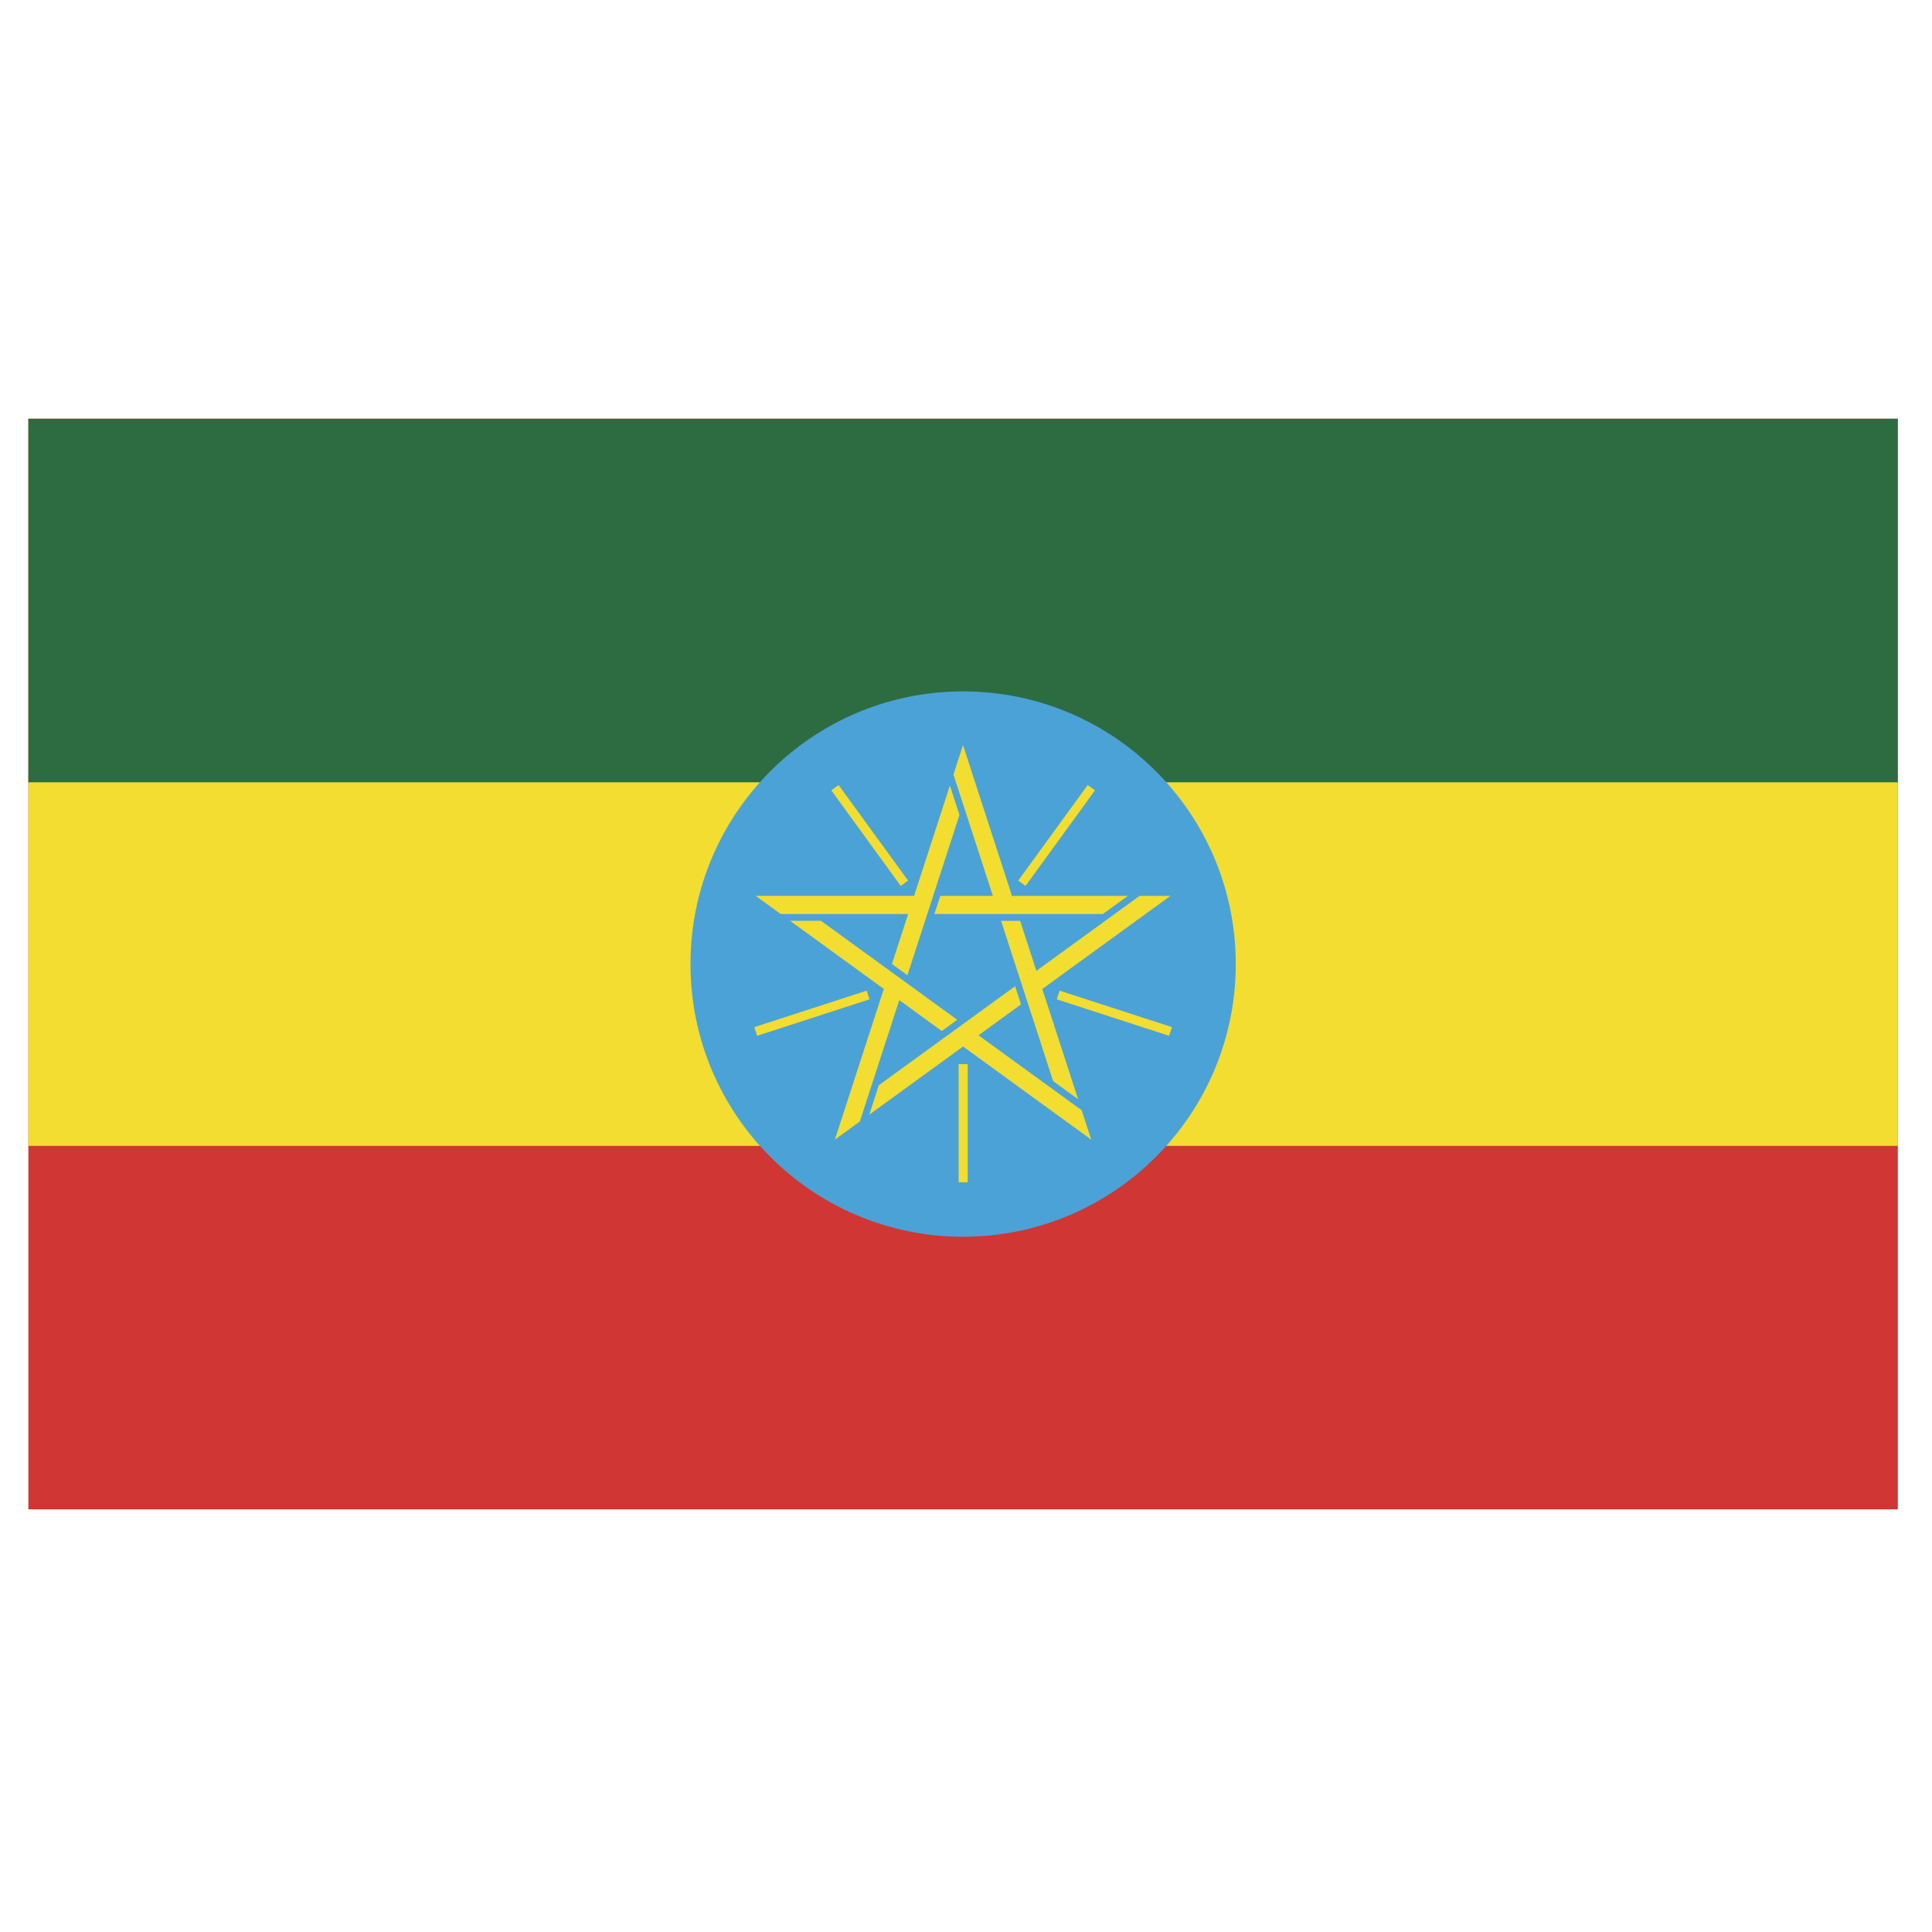
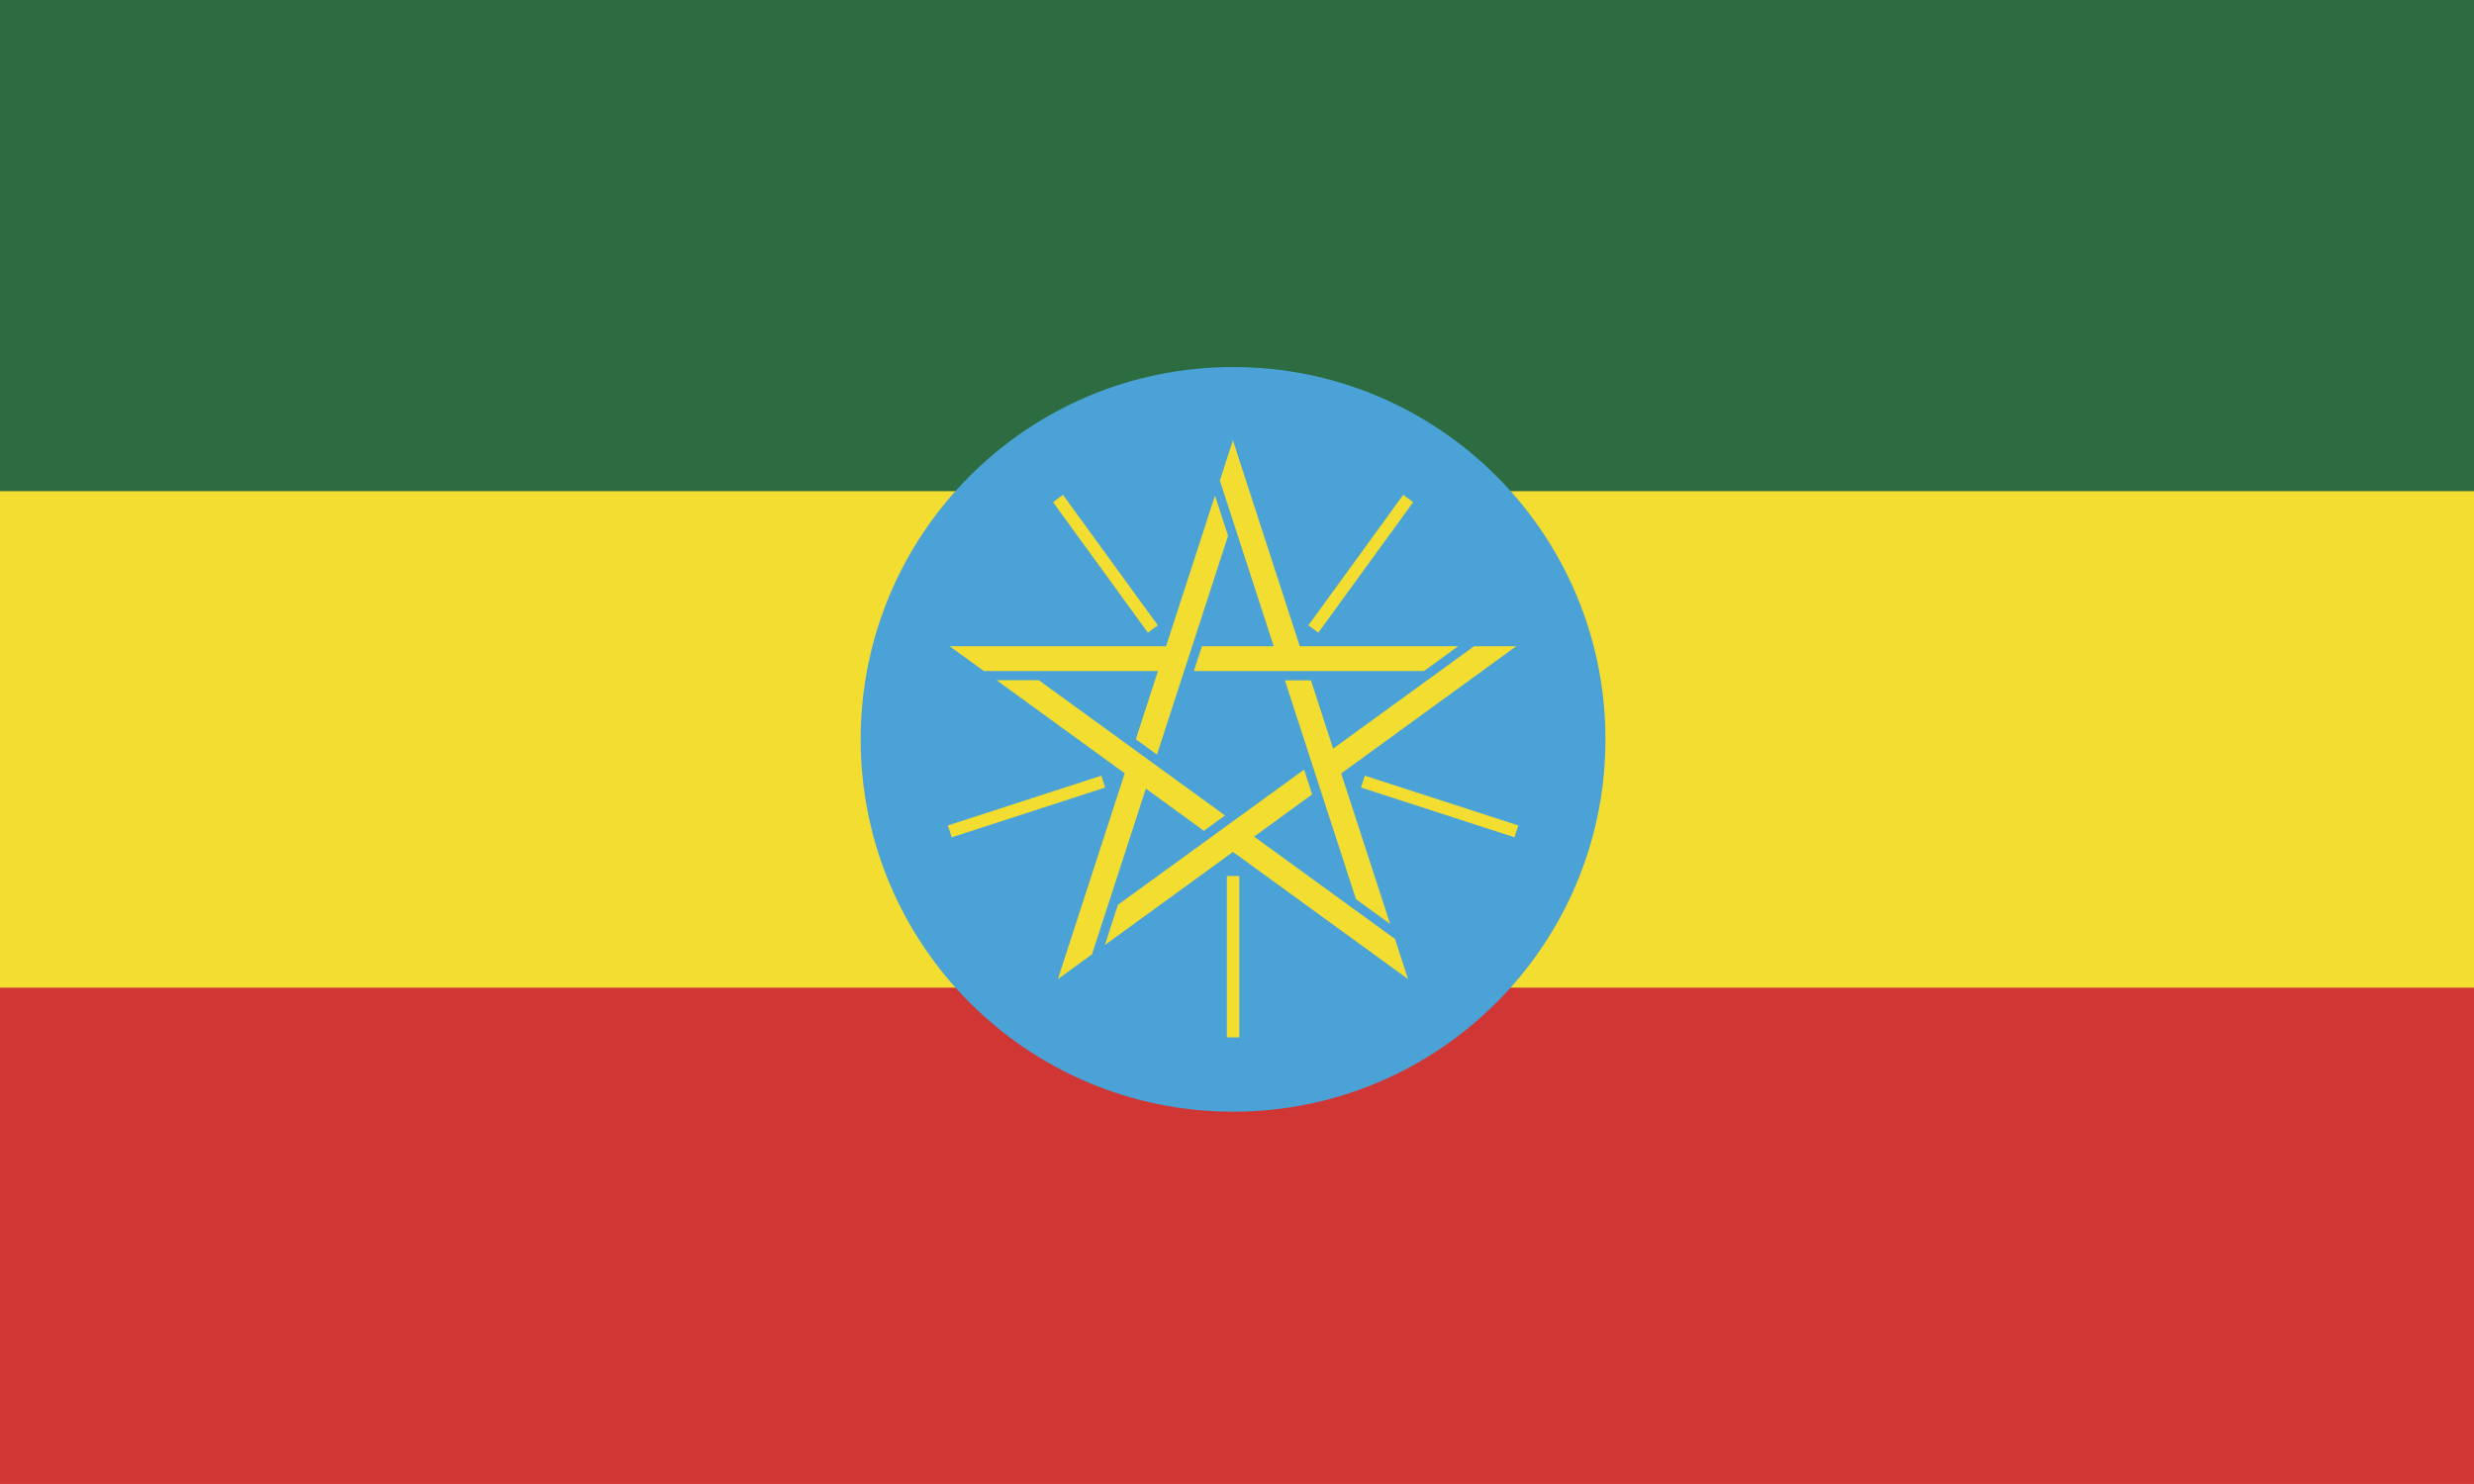
- <svg xmlns="http://www.w3.org/2000/svg" version="1.0" id="ethiopia" x="0px" y="0px" viewBox="0 0 160 160" enable-background="new 0 0 160 160" xml:space="preserve">
+ <svg xmlns="http://www.w3.org/2000/svg" version="1.0" id="ethiopia" x="0px" y="0px" viewBox="5 35 150 90" enable-background="new 0 0 160 160" xml:space="preserve">
  <g>
    <path id="_x34_" fill="#D03633" d="M2.35,34.678h154.82v90.32H2.35L2.35,34.678z" />
  </g>
  <path fill="#F2DD30" d="M2.35,34.678h154.82v60.22H2.35L2.35,34.678z" />
  <path fill="#2D6C41" d="M2.35,34.678h154.82v30.11H2.35L2.35,34.678z" />
  <g>
    <path fill="#4BA2D7" d="M102.34,79.84c0,12.471-10.11,22.582-22.58,22.582c-12.473,0-22.577-10.111-22.577-22.582   s10.1-22.581,22.577-22.581C92.23,57.259,102.34,67.369,102.34,79.84" />
    <path fill="#F2DD30" d="M62.58,74.19H75.7l2.966-9.135l0.793,2.438l-4.311,13.272l-1.283-0.934l1.344-4.137h-10.56l-2.071-1.504    M69.139,94.38l4.054-12.482l-7.77-5.645h2.563l11.287,8.201l-1.28,0.934l-3.518-2.561l-3.266,10.05L69.139,94.38 M90.372,94.381   l-10.615-7.714l-7.767,5.646l0.788-2.438l11.292-8.201l0.485,1.504l-3.518,2.561l8.542,6.205L90.372,94.381 M96.933,74.191   l-10.615,7.714l2.969,9.135l-2.073-1.509l-4.311-13.272h1.58l1.345,4.142l8.547-6.21L96.933,74.191 M79.753,61.704l4.054,12.487   h9.604l-2.073,1.504H77.384l0.49-1.504h4.352l-3.266-10.05l0.793-2.438" />
    <path d="M79.76,88.13v9.782V88.13 M71.888,82.407l-9.306,3.02L71.888,82.407 M74.888,73.149l-5.75-7.914L74.888,73.149    M84.621,73.149l5.75-7.914L84.621,73.149 M87.621,82.407l9.306,3.02L87.621,82.407" />
    <g>
      <path fill="#F2DD30" d="M80.14,97.91h-0.752v-9.782h0.752V97.91 M96.823,85.78l-9.306-3.02l0.233-0.719l9.306,3.02l-0.233,0.714     M62.703,85.775l-0.234-0.713l9.306-3.02l0.234,0.719l-9.306,3.02 M84.933,73.367l-0.606-0.441l5.75-7.914l0.606,0.441    L84.933,73.367 M74.595,73.367l-5.75-7.914l0.605-0.441l5.753,7.914L74.595,73.367" />
    </g>
  </g>
</svg>
